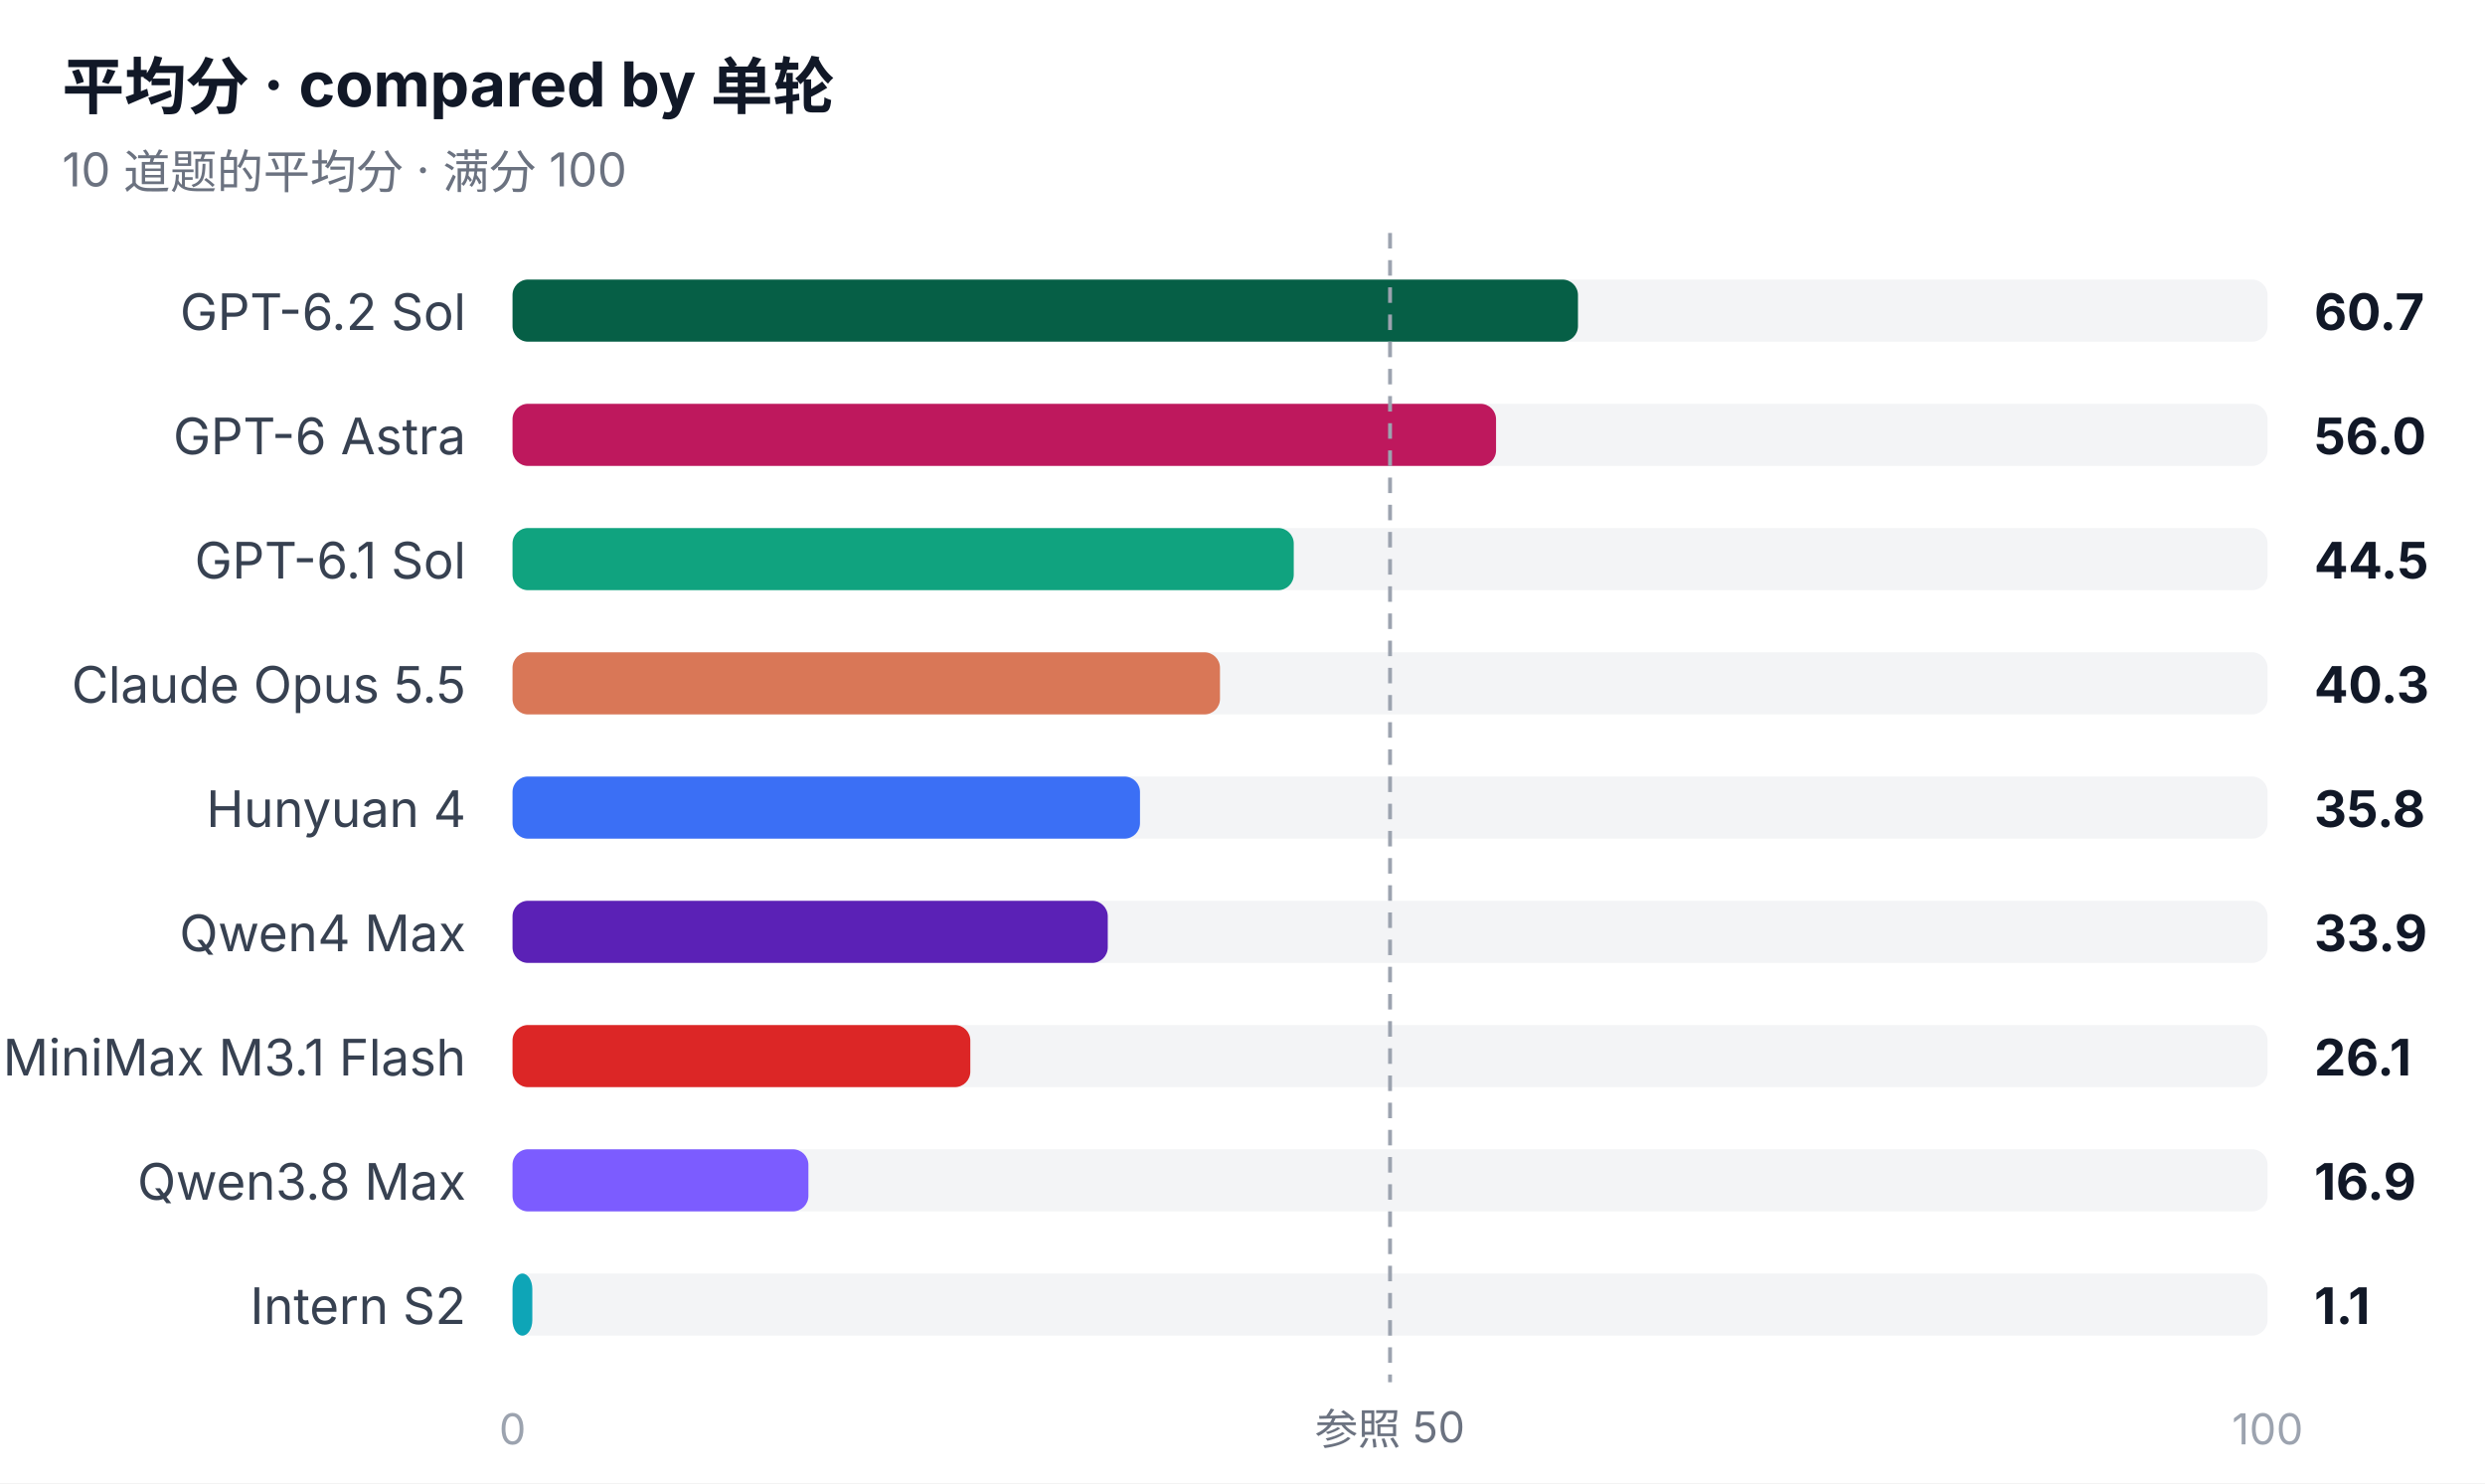
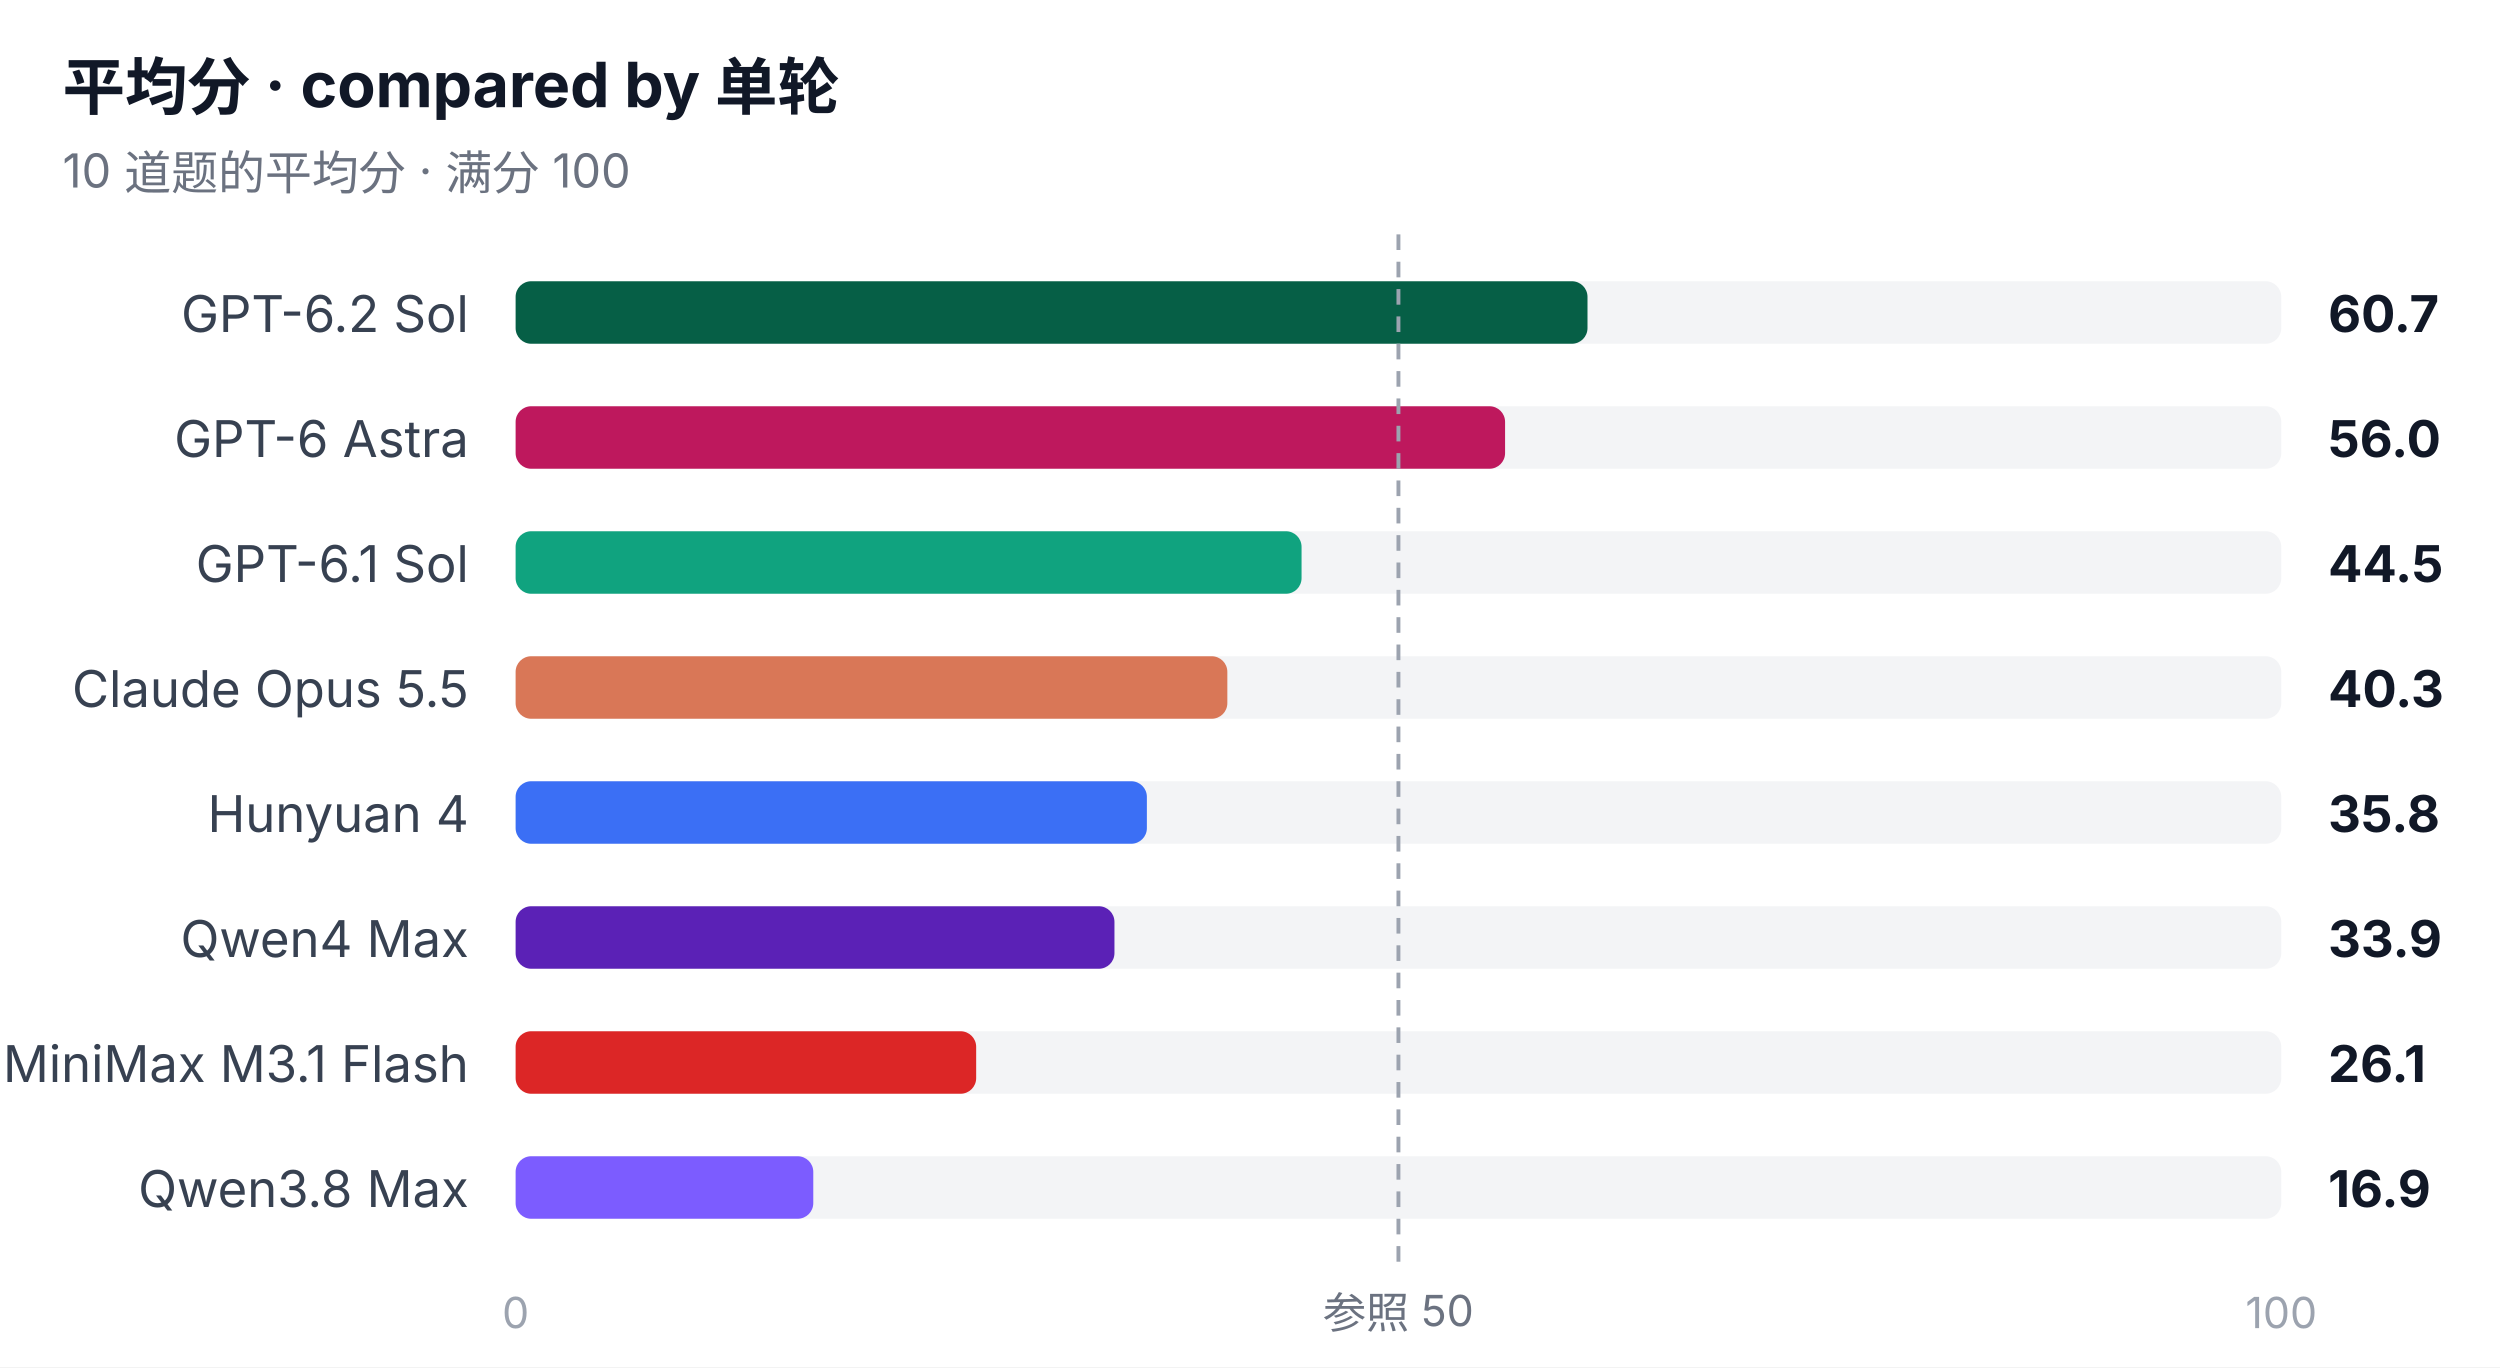
- <svg xmlns="http://www.w3.org/2000/svg" width="640" height="382" viewBox="0 0 640 382" font-family="Inter, -apple-system, BlinkMacSystemFont, 'Segoe UI', Roboto, 'Helvetica Neue', Arial, 'PingFang SC', 'Microsoft YaHei', sans-serif">
-   <rect width="640" height="382" fill="#ffffff" />
+ <svg xmlns="http://www.w3.org/2000/svg" width="640" height="350" viewBox="0 0 640 350" font-family="Inter, -apple-system, BlinkMacSystemFont, 'Segoe UI', Roboto, 'Helvetica Neue', Arial, 'PingFang SC', 'Microsoft YaHei', sans-serif">
+   <rect width="640" height="350" fill="#ffffff" />
  <text x="16" y="28" font-size="16" font-weight="700" fill="#111827">平均分 · compared by 单轮</text>
  <text x="16" y="48" font-size="12" fill="#6b7280">10 道题的平均分 · 满分 100</text>
  <text x="120" y="85.0" font-size="13" fill="#374151" text-anchor="end">GPT-6.2 Sol</text>
  <rect x="132" y="72.0" width="452" height="16" rx="4" fill="#f3f4f6" />
  <rect x="132" y="72.0" width="274.4" height="16" rx="4" fill="#065f46" />
  <text x="596" y="85.0" font-size="13" font-weight="700" fill="#111827">60.7</text>
  <text x="120" y="117.0" font-size="13" fill="#374151" text-anchor="end">GPT-6 Astra</text>
  <rect x="132" y="104.0" width="452" height="16" rx="4" fill="#f3f4f6" />
  <rect x="132" y="104.0" width="253.3" height="16" rx="4" fill="#be185d" />
  <text x="596" y="117.0" font-size="13" font-weight="700" fill="#111827">56.0</text>
  <text x="120" y="149.0" font-size="13" fill="#374151" text-anchor="end">GPT-6.1 Sol</text>
  <rect x="132" y="136.0" width="452" height="16" rx="4" fill="#f3f4f6" />
  <rect x="132" y="136.0" width="201.2" height="16" rx="4" fill="#10a37f" />
  <text x="596" y="149.0" font-size="13" font-weight="700" fill="#111827">44.5</text>
  <text x="120" y="181.0" font-size="13" fill="#374151" text-anchor="end">Claude Opus 5.5</text>
  <rect x="132" y="168.0" width="452" height="16" rx="4" fill="#f3f4f6" />
  <rect x="132" y="168.0" width="182.2" height="16" rx="4" fill="#d97757" />
  <text x="596" y="181.0" font-size="13" font-weight="700" fill="#111827">40.3</text>
  <text x="120" y="213.0" font-size="13" fill="#374151" text-anchor="end">Hunyuan 4</text>
  <rect x="132" y="200.0" width="452" height="16" rx="4" fill="#f3f4f6" />
  <rect x="132" y="200.0" width="161.6" height="16" rx="4" fill="#3b6ff5" />
  <text x="596" y="213.0" font-size="13" font-weight="700" fill="#111827">35.8</text>
  <text x="120" y="245.0" font-size="13" fill="#374151" text-anchor="end">Qwen4 Max</text>
  <rect x="132" y="232.0" width="452" height="16" rx="4" fill="#f3f4f6" />
  <rect x="132" y="232.0" width="153.3" height="16" rx="4" fill="#5b21b6" />
  <text x="596" y="245.0" font-size="13" font-weight="700" fill="#111827">33.9</text>
  <text x="120" y="277.0" font-size="13" fill="#374151" text-anchor="end">MiniMax M3.1 Flash</text>
  <rect x="132" y="264.0" width="452" height="16" rx="4" fill="#f3f4f6" />
  <rect x="132" y="264.0" width="117.9" height="16" rx="4" fill="#dc2626" />
  <text x="596" y="277.0" font-size="13" font-weight="700" fill="#111827">26.1</text>
  <text x="120" y="309.0" font-size="13" fill="#374151" text-anchor="end">Qwen3.8 Max</text>
  <rect x="132" y="296.0" width="452" height="16" rx="4" fill="#f3f4f6" />
  <rect x="132" y="296.0" width="76.2" height="16" rx="4" fill="#7c5cff" />
  <text x="596" y="309.0" font-size="13" font-weight="700" fill="#111827">16.9</text>
-   <text x="120" y="341.0" font-size="13" fill="#374151" text-anchor="end">Intern S2</text>
-   <rect x="132" y="328.0" width="452" height="16" rx="4" fill="#f3f4f6" />
-   <rect x="132" y="328.0" width="5.1" height="16" rx="4" fill="#0ea5b7" />
-   <text x="596" y="341.0" font-size="13" font-weight="700" fill="#111827">1.1</text>
-   <line x1="358.0" y1="60" x2="358.0" y2="356" stroke="#9ca3af" stroke-dasharray="4 3" />
-   <text x="132.0" y="372" font-size="11" fill="#9ca3af" text-anchor="middle">0</text>
-   <text x="358.0" y="372" font-size="11" fill="#6b7280" text-anchor="middle">参照 50</text>
-   <text x="584.0" y="372" font-size="11" fill="#9ca3af" text-anchor="middle">100</text>
+   <line x1="358.0" y1="60" x2="358.0" y2="324" stroke="#9ca3af" stroke-dasharray="4 3" />
+   <text x="132.0" y="340" font-size="11" fill="#9ca3af" text-anchor="middle">0</text>
+   <text x="358.0" y="340" font-size="11" fill="#6b7280" text-anchor="middle">参照 50</text>
+   <text x="584.0" y="340" font-size="11" fill="#9ca3af" text-anchor="middle">100</text>
</svg>
